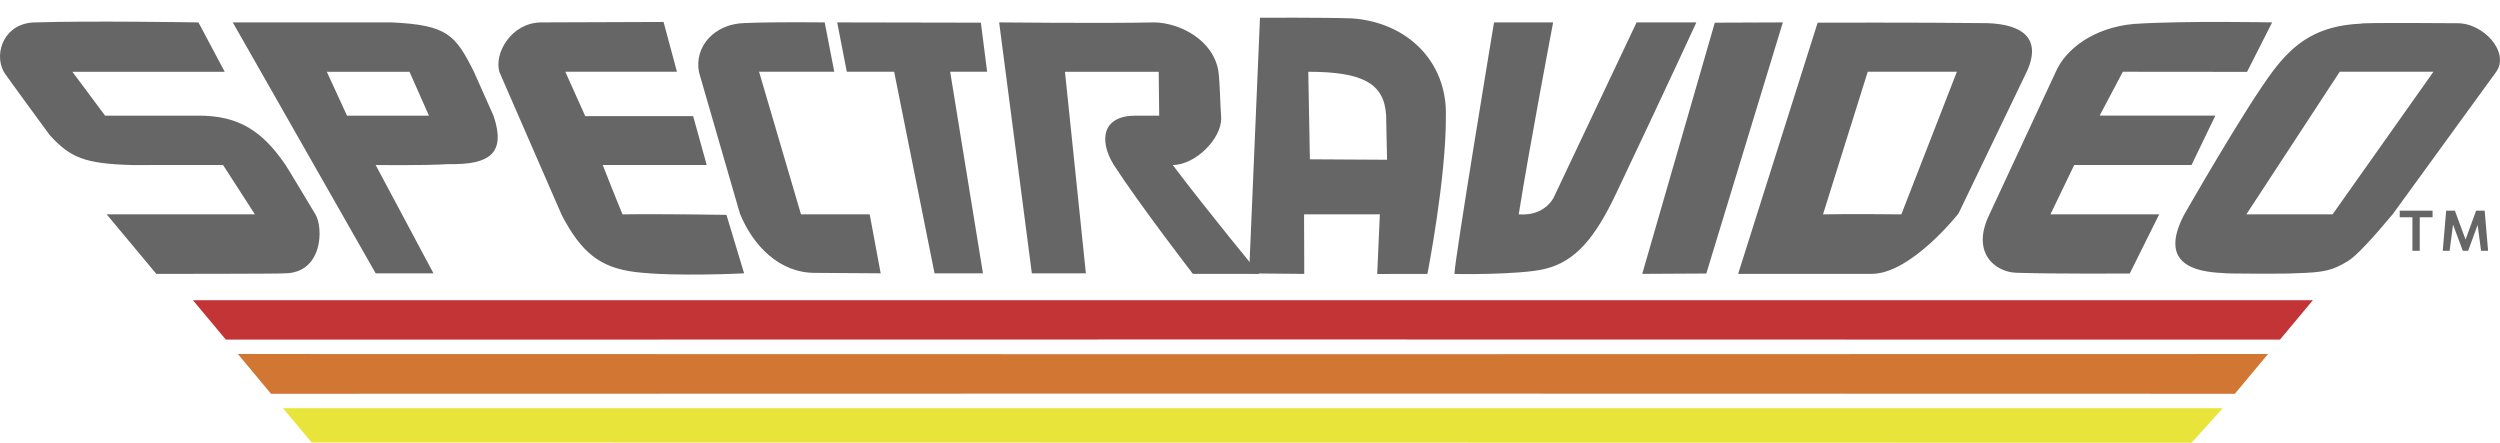
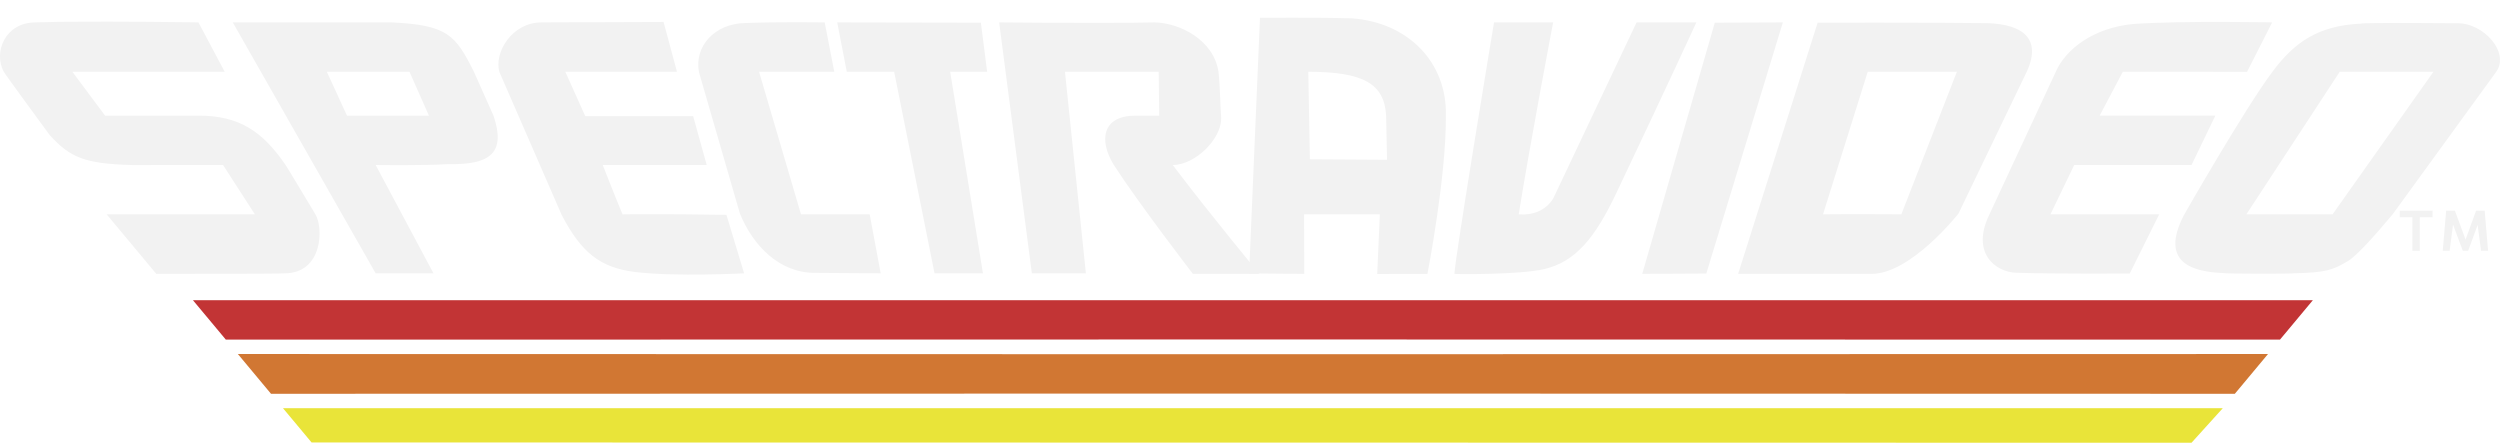
<svg xmlns="http://www.w3.org/2000/svg" viewBox="0 0 282.731 50.071" version="1.1" id="svg18">
  <defs id="defs22" />
  <text transform="translate(251.129 34.972)" fill="#c23334" font-family="ArialMT" font-size="1" id="text2">I don’t like bugs!</text>
  <path d="M251.383 46.161H32.002l3.232 3.877 212.61.033 3.539-3.91z" fill="#e9e439" id="path4" />
  <path d="M256.491 40.037l-114.837.022L26.9 40.037l3.749 4.497L141.6 44.51l111.144.024 3.749-4.497h-.002z" fill="#d17733" id="path6" />
  <path d="M261.565 33.952H21.821l3.717 4.458 116.113-.018 116.196.018 3.718-4.458z" fill="#c23435" id="path8" />
-   <g id="g14" style="fill:#666666" transform="translate(0,2)">
-     <path d="m 35.656,22.216 c 0,0 -3.329,-5.555 -3.347,-5.538 -2.648,-3.89 -5.328,-5.6 -9.844,-5.6 H 11.884 L 8.186,6.118 H 25.412 L 22.445,0.534 c 0,0 -12.467,-0.2 -18.434,0 -3.483,0.016 -4.736,3.4 -3.608,5.539 -0.045,0.043 5.226,7.213 5.226,7.213 2.31,2.528 3.931,3.235 9.317,3.379 l 10.279,-0.005 3.604,5.583 H 12.066 l 5.611,6.73 c 0,0 14.461,0 14.513,-0.062 4.303,-0.012 4.42,-5.12 3.469,-6.695 z M 26.325,0.534 42.485,28.911 h 6.538 L 42.484,16.66 c 0,0 5.475,0.08 8.225,-0.101 4.763,0.1 6.506,-1.283 5.114,-5.447 L 53.593,6.11 C 51.503,1.939 50.599,0.835 44.315,0.533 h -17.99 z m 10.636,5.583 h 9.35 l 2.197,4.962 h -9.265 z m 47.192,22.795 -1.997,-6.615 c 0,0 -7.812,-0.123 -11.75,-0.053 -0.582,-1.358 -2.241,-5.583 -2.241,-5.583 H 79.924 L 78.39,11.134 H 66.187 L 63.932,6.116 H 76.559 L 75.044,0.483 61.255,0.533 c -3.421,0 -5.415,3.495 -4.772,5.62 l 7.047,16.174 c 2.205,4.204 4.294,5.94 8.317,6.438 4.505,0.549 12.306,0.147 12.306,0.147 z M 93.267,0.534 c 0,0 -5.446,-0.074 -8.995,0.072 -3.447,0.06 -5.776,2.629 -5.224,5.552 -0.013,-0.042 4.653,16.085 4.639,16.015 1.461,3.57 4.441,6.738 8.573,6.687 l 7.338,0.05 -1.243,-6.667 H 90.587 L 85.844,6.116 h 8.506 z m 2.499,5.582 h 5.356 l 4.567,22.795 h 5.475 L 107.457,6.116 h 4.181 L 110.929,0.565 94.682,0.534 Z m 36.862,10.544 c 2.542,0 5.521,-2.95 5.48,-5.307 -0.128,-1.73 -0.117,-3.581 -0.309,-5.25 -0.55,-3.583 -4.354,-5.506 -7.21,-5.57 -5.842,0.127 -17.593,0 -17.593,0 l 3.698,28.378 h 6.111 L 120.439,6.117 h 10.601 l 0.057,4.962 h -2.678 c -3.802,0 -4.138,2.819 -2.484,5.53 2.86,4.434 8.97,12.36 8.97,12.36 l 7.518,0.004 c 0.001,0 -5.578,-6.73 -9.795,-12.312 z" id="path10" style="fill:#666666" />
-     <path d="m 142.494,0.009 -1.23,28.91 6.238,0.057 -0.022,-6.733 h 8.57 l -0.299,6.743 5.68,-0.01 c 0,0 2.127,-10.873 2.086,-17.835 C 163.684,5 159.188,0.533 152.918,0.078 149.472,-0.036 142.494,0.008 142.494,0.008 Z m 14.266,11.07 0.105,4.988 -8.727,-0.052 -0.18,-9.897 c 6.231,-0.002 8.609,1.354 8.802,4.96 z m 17.898,17.349 c 3.535,-0.826 5.752,-3.564 8.135,-8.59 6.026,-12.7 9.053,-19.304 9.053,-19.304 h -6.761 l -9.415,19.889 c -0.854,1.41 -2.348,1.94 -3.914,1.82 1.206,-7.605 3.891,-21.71 3.891,-21.71 h -6.684 c 0,0 -4.477,26.984 -4.477,28.44 0,0.04 7.318,0.123 10.172,-0.544 z m 26.968,-27.894 -7.694,0.03 -8.208,28.409 7.246,-0.04 8.656,-28.4 z m 3.935,0.031 -8.992,28.408 h 15.093 c 4.466,0 9.829,-6.826 9.829,-6.826 l 7.777,-16.16 c 1.767,-4.004 -1.026,-5.453 -5.37,-5.375 -6.254,-0.08 -18.339,-0.047 -18.339,-0.047 z m 15.748,5.55 -6.282,16.128 c 0,0 -5.905,-0.064 -8.859,0 l 5.058,-16.127 h 10.083 z m 22.878,16.128 h -12.299 l 2.691,-5.583 h 13.267 l 2.692,-5.583 h -13.084 l 2.622,-4.962 14.046,0.012 2.841,-5.594 c 0,0 -9.93,-0.206 -15.655,0.175 -4.556,0.422 -7.722,2.858 -8.836,5.46 l -7.502,16.12 c -2.08,4.3 0.669,6.487 3.068,6.56 4.419,0.14 12.82,0.085 12.82,0.085 z m 22.8,-21.569 c -4.849,0.226 -7.487,2.116 -9.929,5.355 -3.225,4.29 -10.074,16.299 -10.074,16.299 -2.854,5.513 1.196,6.41 4.4,6.55 0.155,0.095 7.953,0.095 8.062,0.028 3.607,-0.078 4.365,-0.364 6.089,-1.38 0.898,-0.53 2.818,-2.603 5.066,-5.304 L 282.286,6.144 c 1.606,-2.2 -1.432,-5.61 -4.486,-5.517 10e-4,0 -10.642,-0.093 -10.813,0.047 z m -2.383,5.442 h 10.6 l -11.41,16.127 h -9.749 z" id="path12" style="fill:#666666" />
+   <g id="g14" style="fill:#f2f2f2" transform="translate(0,2)">
+     <path d="m 35.656,22.216 c 0,0 -3.329,-5.555 -3.347,-5.538 -2.648,-3.89 -5.328,-5.6 -9.844,-5.6 H 11.884 L 8.186,6.118 H 25.412 L 22.445,0.534 c 0,0 -12.467,-0.2 -18.434,0 -3.483,0.016 -4.736,3.4 -3.608,5.539 -0.045,0.043 5.226,7.213 5.226,7.213 2.31,2.528 3.931,3.235 9.317,3.379 l 10.279,-0.005 3.604,5.583 H 12.066 l 5.611,6.73 c 0,0 14.461,0 14.513,-0.062 4.303,-0.012 4.42,-5.12 3.469,-6.695 z M 26.325,0.534 42.485,28.911 h 6.538 L 42.484,16.66 c 0,0 5.475,0.08 8.225,-0.101 4.763,0.1 6.506,-1.283 5.114,-5.447 L 53.593,6.11 C 51.503,1.939 50.599,0.835 44.315,0.533 h -17.99 z m 10.636,5.583 h 9.35 l 2.197,4.962 h -9.265 z m 47.192,22.795 -1.997,-6.615 c 0,0 -7.812,-0.123 -11.75,-0.053 -0.582,-1.358 -2.241,-5.583 -2.241,-5.583 H 79.924 L 78.39,11.134 H 66.187 L 63.932,6.116 H 76.559 L 75.044,0.483 61.255,0.533 c -3.421,0 -5.415,3.495 -4.772,5.62 l 7.047,16.174 c 2.205,4.204 4.294,5.94 8.317,6.438 4.505,0.549 12.306,0.147 12.306,0.147 z M 93.267,0.534 c 0,0 -5.446,-0.074 -8.995,0.072 -3.447,0.06 -5.776,2.629 -5.224,5.552 -0.013,-0.042 4.653,16.085 4.639,16.015 1.461,3.57 4.441,6.738 8.573,6.687 l 7.338,0.05 -1.243,-6.667 H 90.587 L 85.844,6.116 h 8.506 z m 2.499,5.582 h 5.356 l 4.567,22.795 h 5.475 L 107.457,6.116 h 4.181 L 110.929,0.565 94.682,0.534 Z m 36.862,10.544 c 2.542,0 5.521,-2.95 5.48,-5.307 -0.128,-1.73 -0.117,-3.581 -0.309,-5.25 -0.55,-3.583 -4.354,-5.506 -7.21,-5.57 -5.842,0.127 -17.593,0 -17.593,0 l 3.698,28.378 h 6.111 L 120.439,6.117 h 10.601 l 0.057,4.962 h -2.678 c -3.802,0 -4.138,2.819 -2.484,5.53 2.86,4.434 8.97,12.36 8.97,12.36 l 7.518,0.004 c 0.001,0 -5.578,-6.73 -9.795,-12.312 z" id="path10" style="fill:#f2f2f2" />
+     <path d="m 142.494,0.009 -1.23,28.91 6.238,0.057 -0.022,-6.733 h 8.57 l -0.299,6.743 5.68,-0.01 c 0,0 2.127,-10.873 2.086,-17.835 C 163.684,5 159.188,0.533 152.918,0.078 149.472,-0.036 142.494,0.008 142.494,0.008 Z m 14.266,11.07 0.105,4.988 -8.727,-0.052 -0.18,-9.897 c 6.231,-0.002 8.609,1.354 8.802,4.96 z m 17.898,17.349 c 3.535,-0.826 5.752,-3.564 8.135,-8.59 6.026,-12.7 9.053,-19.304 9.053,-19.304 h -6.761 l -9.415,19.889 c -0.854,1.41 -2.348,1.94 -3.914,1.82 1.206,-7.605 3.891,-21.71 3.891,-21.71 h -6.684 c 0,0 -4.477,26.984 -4.477,28.44 0,0.04 7.318,0.123 10.172,-0.544 z m 26.968,-27.894 -7.694,0.03 -8.208,28.409 7.246,-0.04 8.656,-28.4 z m 3.935,0.031 -8.992,28.408 h 15.093 c 4.466,0 9.829,-6.826 9.829,-6.826 l 7.777,-16.16 c 1.767,-4.004 -1.026,-5.453 -5.37,-5.375 -6.254,-0.08 -18.339,-0.047 -18.339,-0.047 z m 15.748,5.55 -6.282,16.128 c 0,0 -5.905,-0.064 -8.859,0 l 5.058,-16.127 h 10.083 z m 22.878,16.128 h -12.299 l 2.691,-5.583 h 13.267 l 2.692,-5.583 h -13.084 l 2.622,-4.962 14.046,0.012 2.841,-5.594 c 0,0 -9.93,-0.206 -15.655,0.175 -4.556,0.422 -7.722,2.858 -8.836,5.46 l -7.502,16.12 c -2.08,4.3 0.669,6.487 3.068,6.56 4.419,0.14 12.82,0.085 12.82,0.085 z m 22.8,-21.569 c -4.849,0.226 -7.487,2.116 -9.929,5.355 -3.225,4.29 -10.074,16.299 -10.074,16.299 -2.854,5.513 1.196,6.41 4.4,6.55 0.155,0.095 7.953,0.095 8.062,0.028 3.607,-0.078 4.365,-0.364 6.089,-1.38 0.898,-0.53 2.818,-2.603 5.066,-5.304 L 282.286,6.144 c 1.606,-2.2 -1.432,-5.61 -4.486,-5.517 10e-4,0 -10.642,-0.093 -10.813,0.047 z m -2.383,5.442 h 10.6 l -11.41,16.127 h -9.749 z" id="path12" style="fill:#f2f2f2" />
  </g>
-   <path d="M271.392 23.823v.747h1.434v3.793h.829V24.57h1.451v-.745l-3.714-.002zM276.643 23.823l-.387 4.54h.777l.387-2.959 1.105 2.958h.605l1.071-2.924.387 2.924h.795l-.387-4.54h-.967l-1.192 3.271-1.209-3.271-.985.001z" fill="#9f9fa0" id="path16" style="fill:#666666" />
+   <path d="M271.392 23.823v.747h1.434v3.793h.829V24.57h1.451v-.745l-3.714-.002zM276.643 23.823l-.387 4.54h.777l.387-2.959 1.105 2.958h.605l1.071-2.924.387 2.924h.795l-.387-4.54h-.967l-1.192 3.271-1.209-3.271-.985.001z" fill="#9f9fa0" id="path16" style="fill:#f2f2f2" />
</svg>
